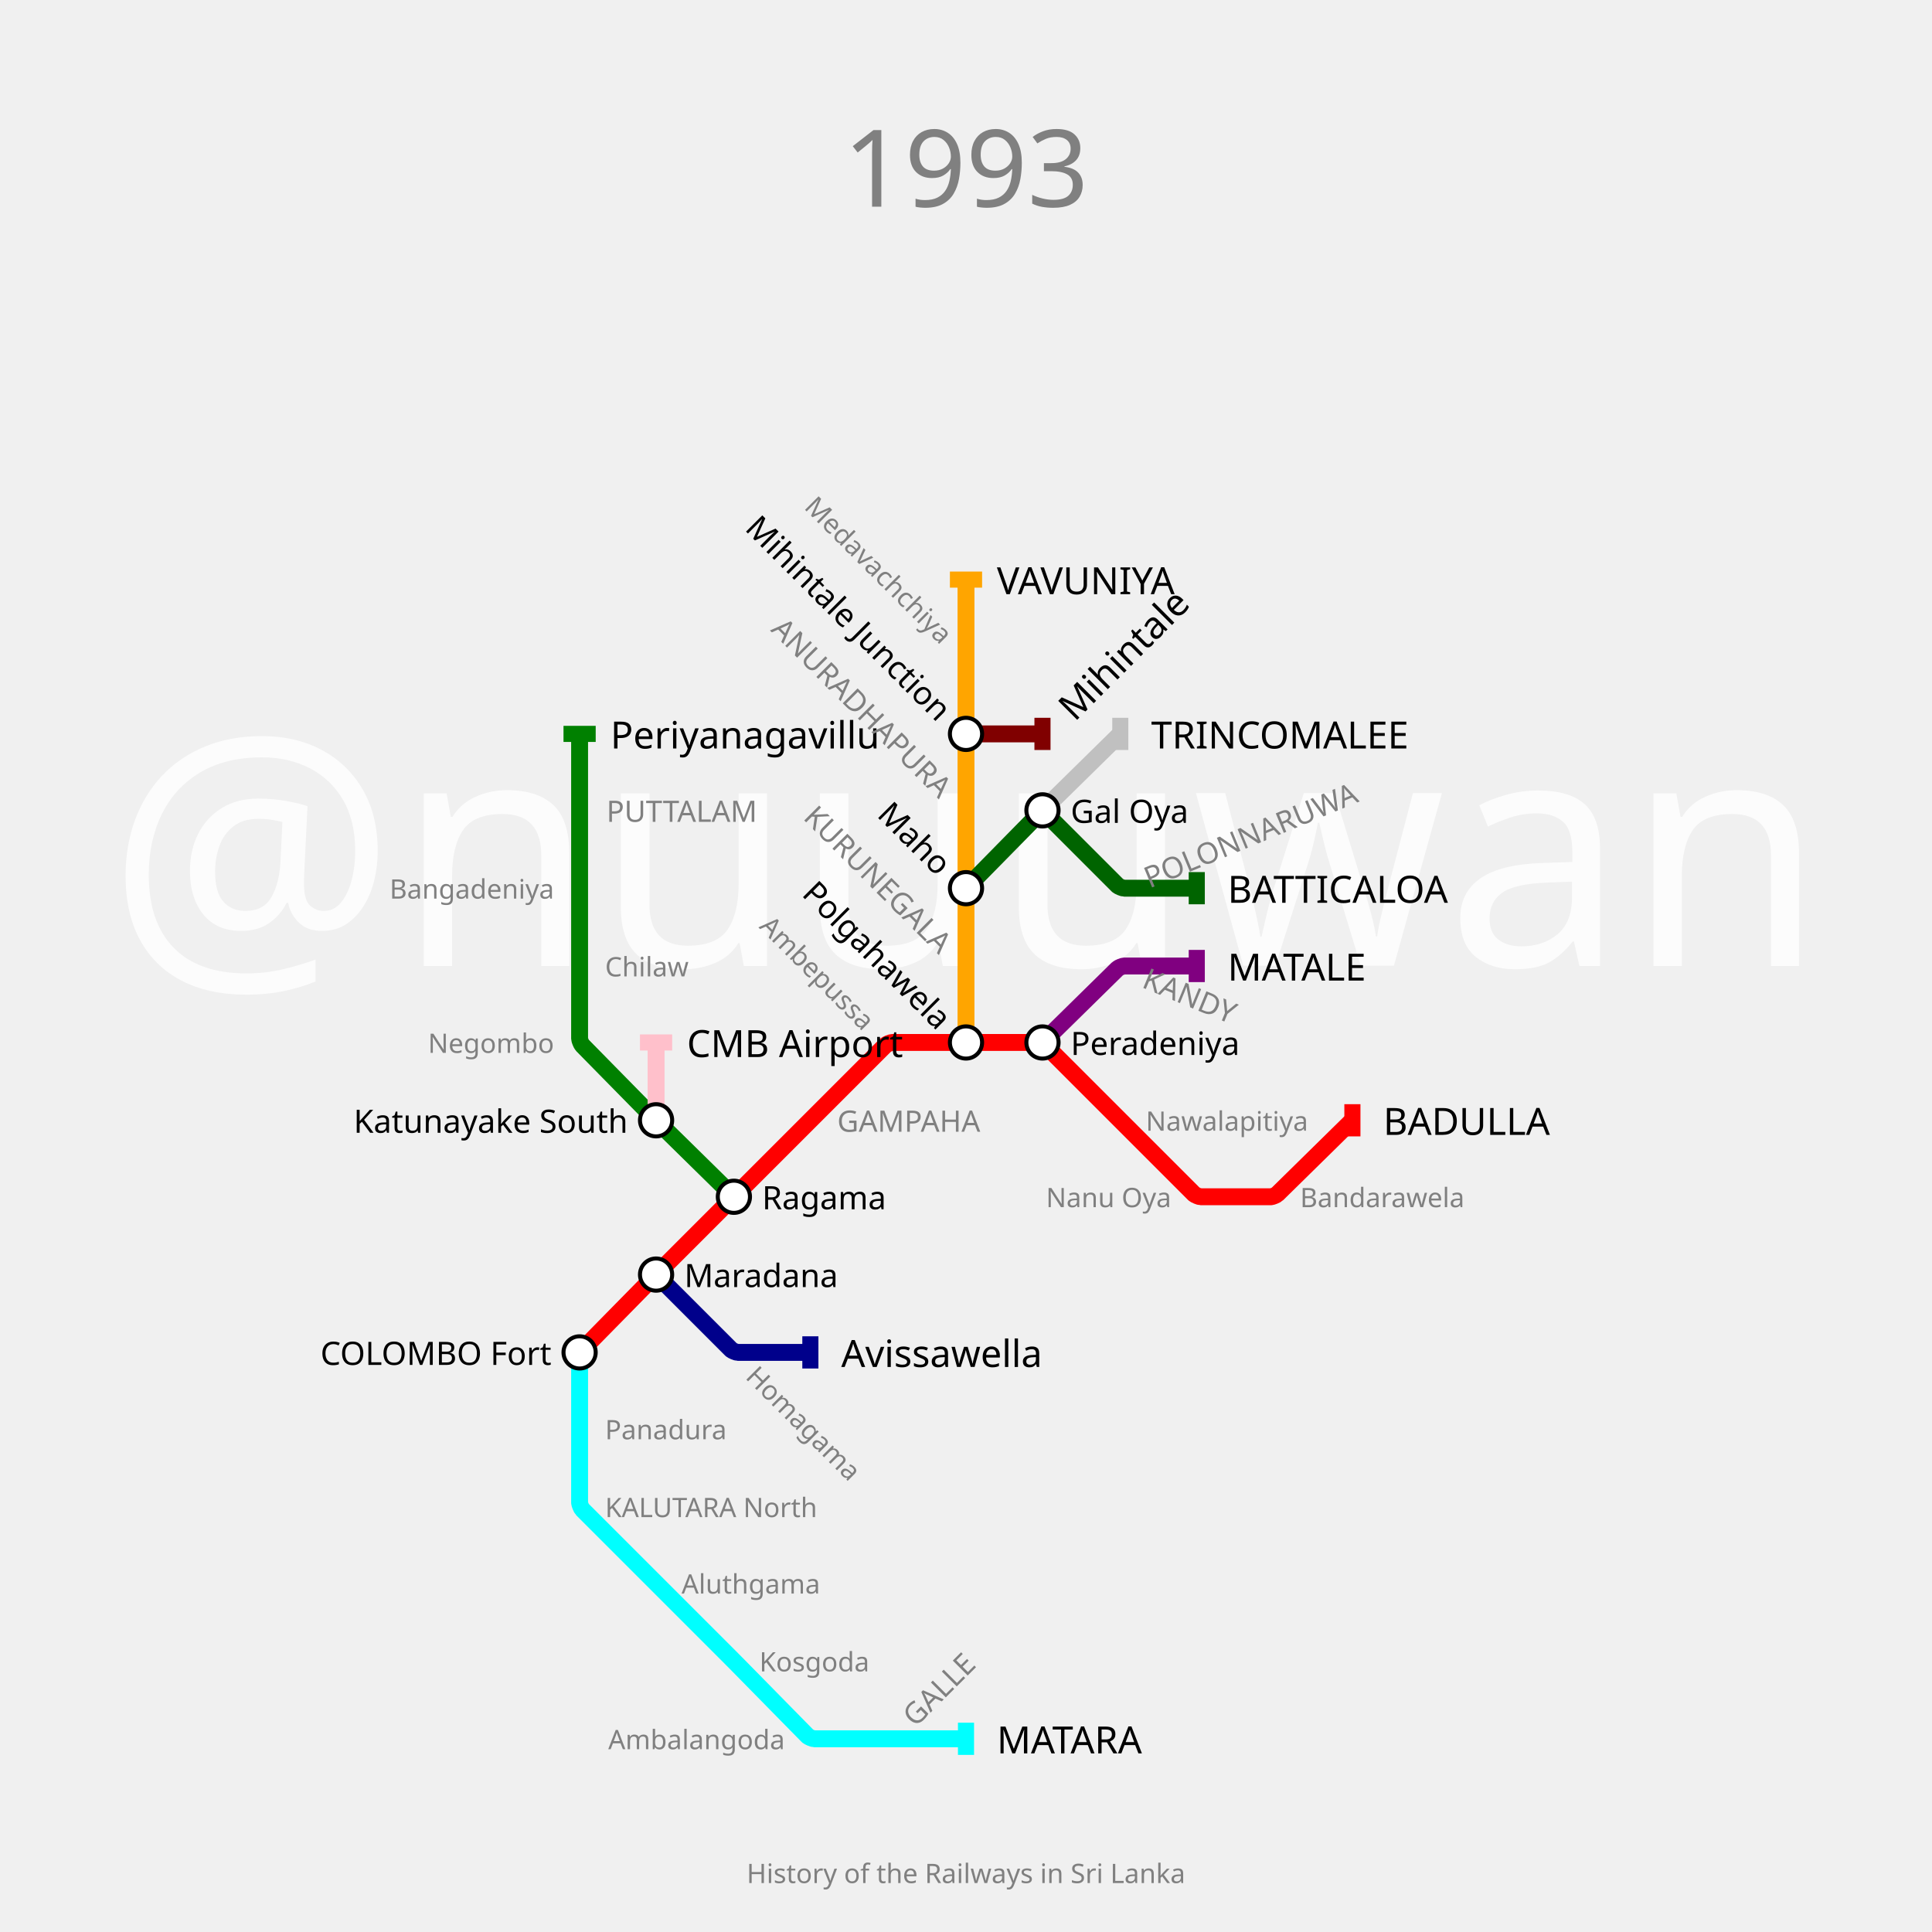
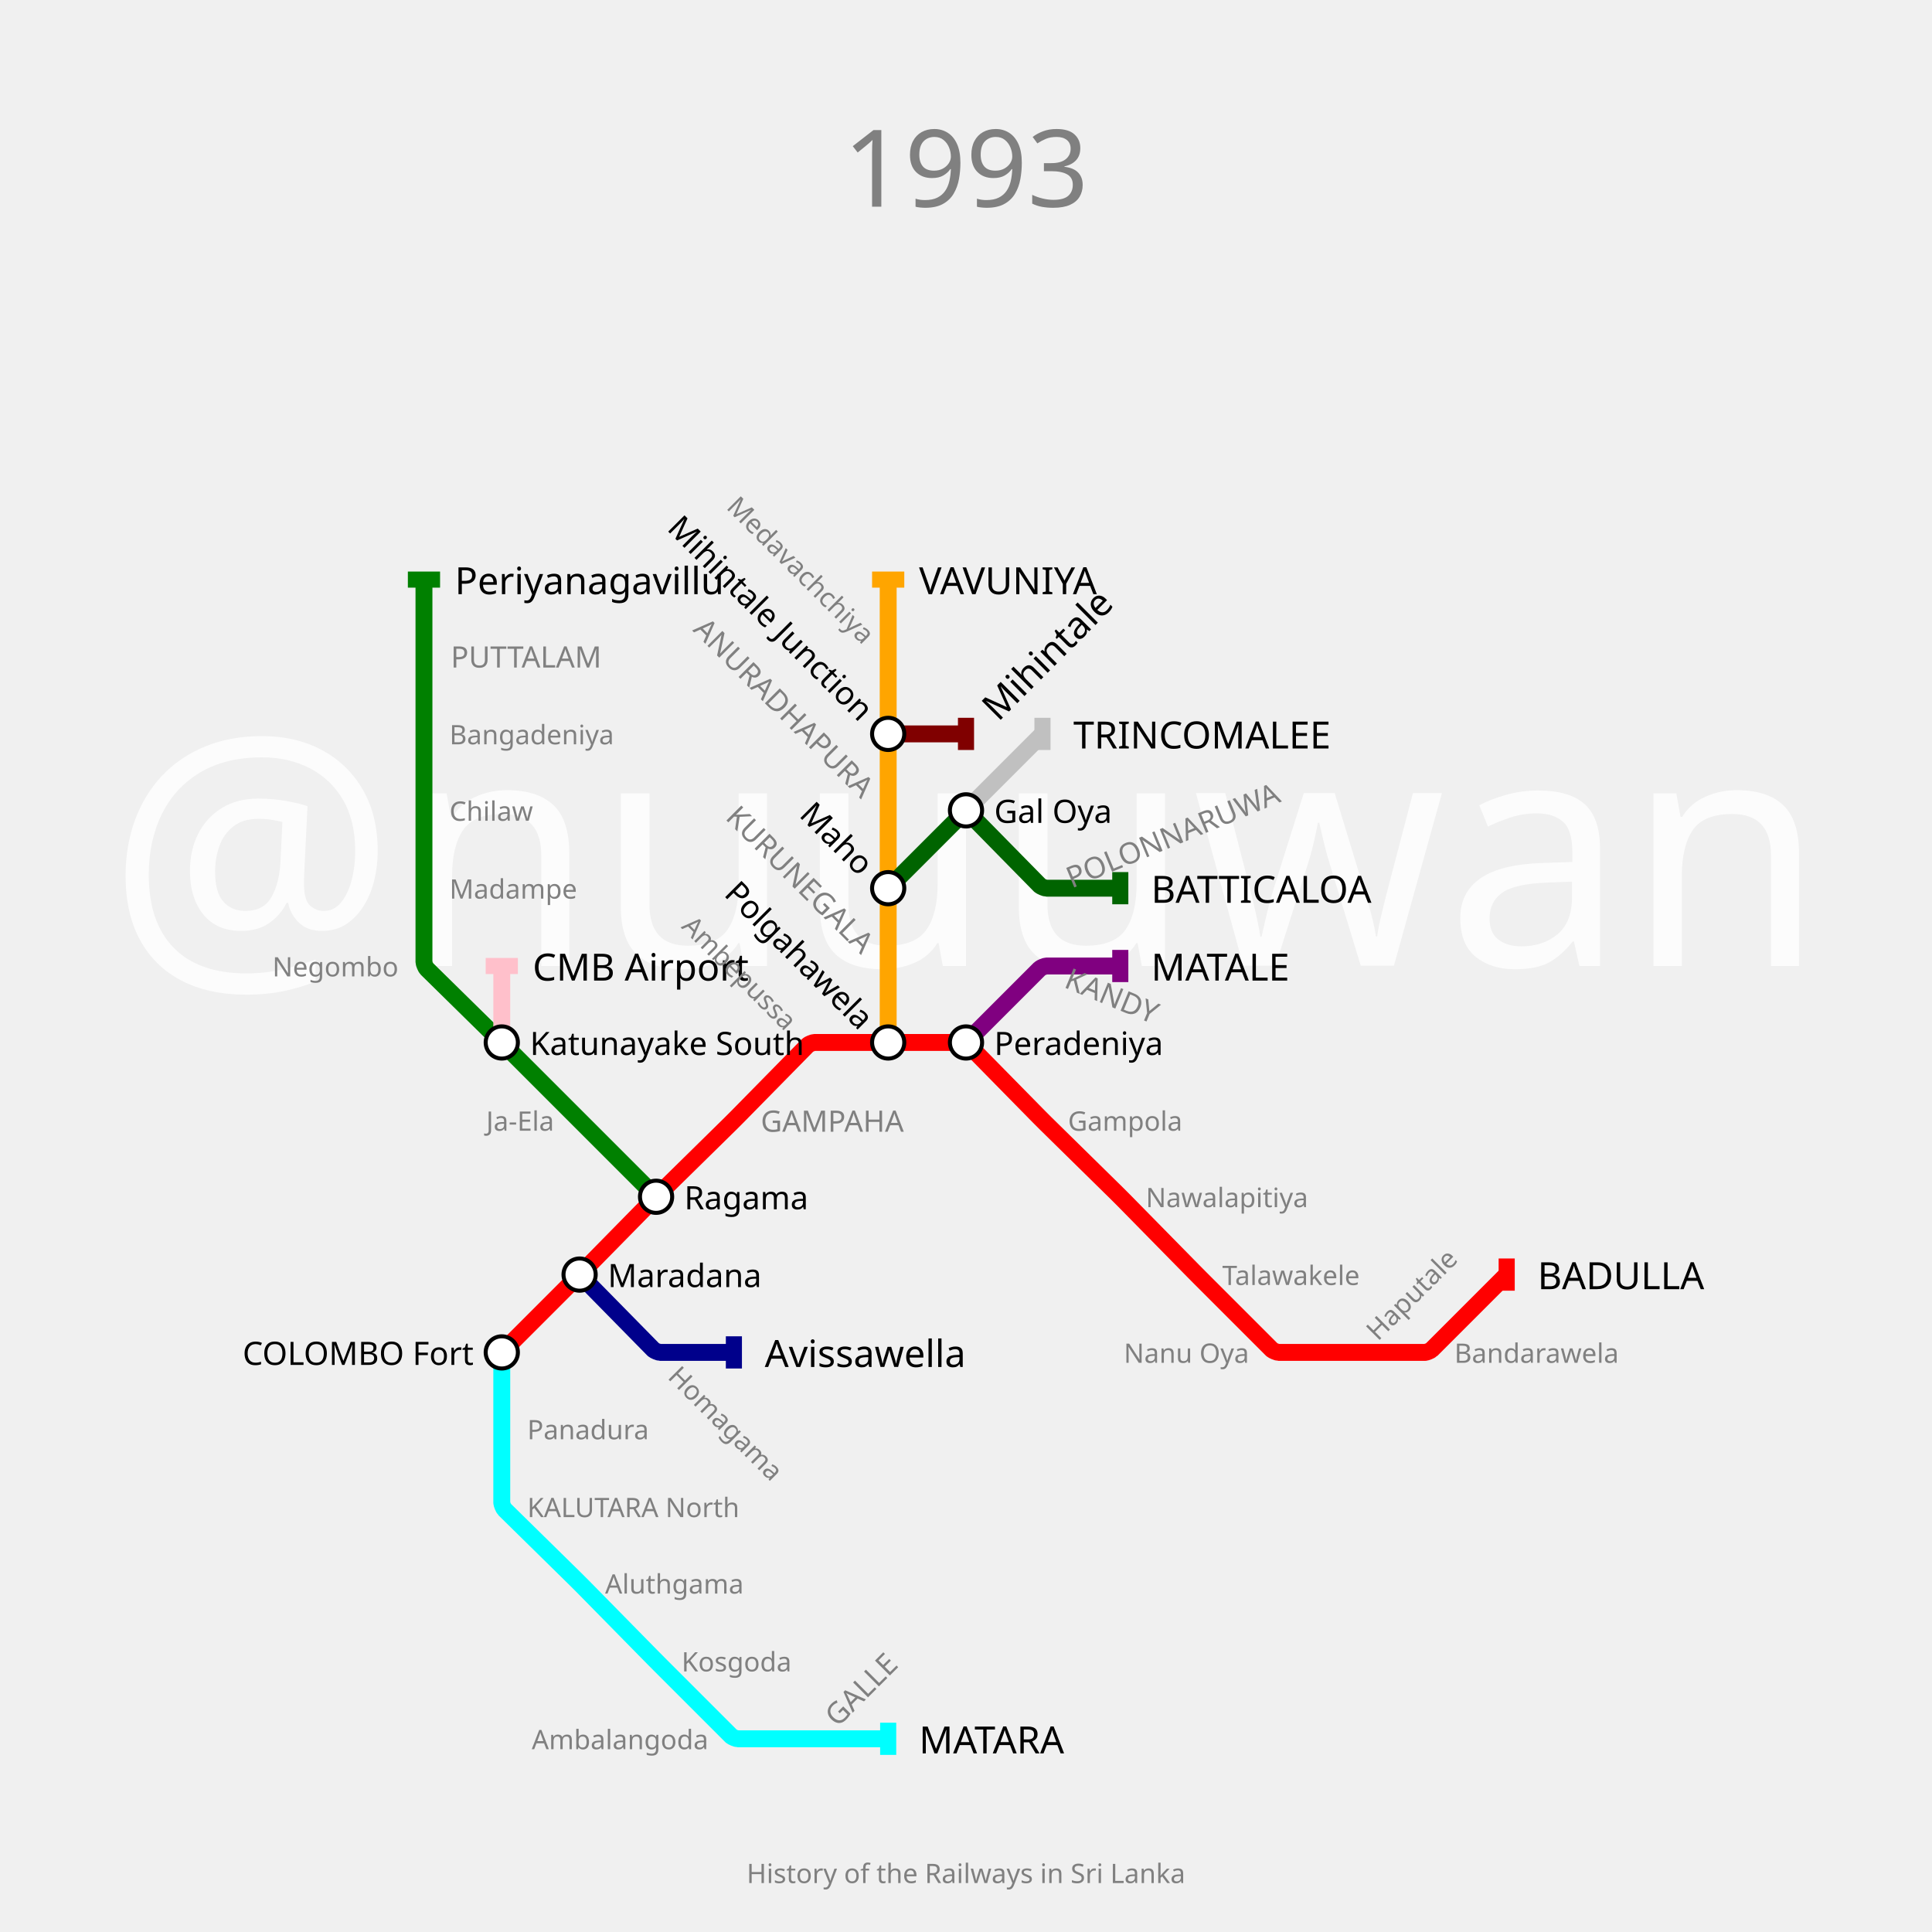
<svg xmlns="http://www.w3.org/2000/svg" width="1440" height="1440" padding="144">
  <text fill="#fcfcfc" stroke="none" font-size="240.0" font-family="p22" x="720.0" y="720.0" text-anchor="middle" dominant-baseline="center">@nuuuwan</text>
  <text fill="gray" stroke="none" font-size="80" font-family="p22" x="720.0" y="92.0" text-anchor="middle" dominant-baseline="hanging">1993</text>
  <text fill="gray" stroke="none" font-size="20" font-family="p22" x="720.0" y="1388.0" text-anchor="middle" dominant-baseline="text-top">History of the Railways in Sri Lanka</text>
  <g>
-     <path fill="none" stroke-width="12.6" stroke-opacity="1" d="M 432.0,1008.0 L 486.15,952.9 C 487.1,951.933 490.917,948.083 491.875,947.125 L 547.0,892.0 L 604.0,835.0 L 659.949,779.051 C 660.633,778.367 663.933,777.0 664.9,777.0 L 720.0,777.0 L 774.15,777.0 C 775.1,777.0 778.344,778.344 779.015,779.015 L 835.0,835.0 L 889.949,889.949 C 890.633,890.633 893.933,892.0 894.9,892.0 L 947.245,892.0 C 948.163,892.0 951.31,890.713 951.965,890.069 L 1008.0,835.0" stroke="red" />
-     <rect stroke="none" fill-opacity="1" x="1002" y="823" width="12" height="24" fill="red" />
+     <path fill="none" stroke-width="12.6" stroke-opacity="1" d="M 374.0,1008.0 L 429.125,952.875 C 430.083,951.917 433.9,948.067 434.85,947.1 L 486.293,894.755 C 487.195,893.837 490.837,890.195 491.755,889.293 L 544.238,837.715 C 545.159,836.81 548.81,833.159 549.715,832.238 L 601.967,779.068 C 602.645,778.379 605.933,777.0 606.9,777.0 L 662.0,777.0 L 717.1,777.0 C 718.067,777.0 721.355,778.379 722.033,779.068 L 774.252,832.203 C 775.168,833.136 778.864,836.832 779.797,837.748 L 832.24,889.287 C 833.16,890.192 836.808,893.84 837.713,894.76 L 889.286,947.238 C 890.19,948.159 893.826,951.826 894.738,952.738 L 947.949,1005.949 C 948.633,1006.633 951.933,1008.0 952.9,1008.0 L 1008.0,1008.0 L 1062.15,1008.0 C 1063.1,1008.0 1066.344,1006.656 1067.015,1005.985 L 1123.0,950.0" stroke="red" />
+     <rect stroke="none" fill-opacity="1" x="1117" y="938" width="12" height="24" fill="red" />
  </g>
  <g>
-     <path fill="none" stroke-width="12.6" stroke-opacity="1" d="M 777.0,777.0 L 832.967,721.998 C 833.645,721.332 836.9,720.0 837.85,720.0 L 892.0,720.0" stroke="purple" />
-     <rect stroke="none" fill-opacity="1" x="886" y="708" width="12" height="24" fill="purple" />
+     <path fill="none" stroke-width="12.6" stroke-opacity="1" d="M 720.0,777.0 L 774.949,722.051 C 775.633,721.367 778.933,720.0 779.9,720.0 L 835.0,720.0" stroke="purple" />
+     <rect stroke="none" fill-opacity="1" x="829" y="708" width="12" height="24" fill="purple" />
  </g>
  <g>
-     <path fill="none" stroke-width="12.6" stroke-opacity="1" d="M 432.0,1008.0 L 432.0,1065.0 L 432.0,1120.1 C 432.0,1121.067 433.367,1124.367 434.051,1125.051 L 489.0,1180.0 L 544.125,1235.125 C 545.083,1236.083 548.9,1239.933 549.85,1240.9 L 601.967,1293.932 C 602.645,1294.621 605.933,1296.0 606.9,1296.0 L 662.0,1296.0 L 720.0,1296.0" stroke="cyan" />
-     <rect stroke="none" fill-opacity="1" x="714" y="1284" width="12" height="24" fill="cyan" />
+     <path fill="none" stroke-width="12.6" stroke-opacity="1" d="M 374.0,1008.0 L 374.0,1065.0 L 374.0,1120.1 C 374.0,1121.067 375.379,1124.355 376.068,1125.033 L 429.203,1177.252 C 430.136,1178.168 433.832,1181.864 434.748,1182.797 L 486.287,1235.24 C 487.192,1236.16 490.824,1239.824 491.736,1240.736 L 544.985,1293.985 C 545.656,1294.656 548.9,1296.0 549.85,1296.0 L 604.0,1296.0 L 662.0,1296.0" stroke="cyan" />
+     <rect stroke="none" fill-opacity="1" x="656" y="1284" width="12" height="24" fill="cyan" />
  </g>
  <g>
-     <path fill="none" stroke-width="12.6" stroke-opacity="1" d="M 720.0,777.0 L 720.0,720.0 L 720.0,662.0 L 720.0,604.0 L 720.0,547.0 L 720.0,489.0 L 720.0,432.0" stroke="orange" />
-     <rect stroke="none" fill-opacity="1" x="708" y="426" width="24" height="12" fill="orange" />
+     <path fill="none" stroke-width="12.6" stroke-opacity="1" d="M 662.0,777.0 L 662.0,720.0 L 662.0,662.0 L 662.0,604.0 L 662.0,547.0 L 662.0,489.0 L 662.0,432.0" stroke="orange" />
+     <rect stroke="none" fill-opacity="1" x="650" y="426" width="24" height="12" fill="orange" />
  </g>
  <g>
-     <path fill="none" stroke-width="12.6" stroke-opacity="1" d="M 489.0,950.0 L 544.985,1005.985 C 545.656,1006.656 548.9,1008.0 549.85,1008.0 L 604.0,1008.0" stroke="darkblue" />
-     <rect stroke="none" fill-opacity="1" x="598" y="996" width="12" height="24" fill="darkblue" />
+     <path fill="none" stroke-width="12.6" stroke-opacity="1" d="M 432.0,950.0 L 486.967,1005.932 C 487.645,1006.621 490.933,1008.0 491.9,1008.0 L 547.0,1008.0" stroke="darkblue" />
+     <rect stroke="none" fill-opacity="1" x="541" y="996" width="12" height="24" fill="darkblue" />
  </g>
  <g>
-     <path fill="none" stroke-width="12.6" stroke-opacity="1" d="M 547.0,892.0 L 491.9,837.85 C 490.933,836.9 487.1,833.067 486.15,832.1 L 433.998,779.033 C 433.332,778.355 432.0,775.1 432.0,774.15 L 432.0,720.0 L 432.0,662.0 L 432.0,604.0 L 432.0,547.0" stroke="green" />
-     <rect stroke="none" fill-opacity="1" x="420" y="541" width="24" height="12" fill="green" />
+     <path fill="none" stroke-width="12.6" stroke-opacity="1" d="M 489.0,892.0 L 432.0,835.0 L 376.875,779.875 C 375.917,778.917 372.067,775.1 371.1,774.15 L 318.068,722.033 C 317.379,721.355 316.0,718.067 316.0,717.1 L 316.0,662.0 L 316.0,604.0 L 316.0,547.0 L 316.0,489.0 L 316.0,432.0" stroke="green" />
+     <rect stroke="none" fill-opacity="1" x="304" y="426" width="24" height="12" fill="green" />
  </g>
  <g>
-     <path fill="none" stroke-width="12.6" stroke-opacity="1" d="M 720.0,662.0 L 774.15,606.9 C 775.1,605.933 778.917,605.917 779.875,606.875 L 832.985,659.985 C 833.656,660.656 836.9,662.0 837.85,662.0 L 892.0,662.0" stroke="darkgreen" />
-     <rect stroke="none" fill-opacity="1" x="886" y="650" width="12" height="24" fill="darkgreen" />
+     <path fill="none" stroke-width="12.6" stroke-opacity="1" d="M 662.0,662.0 L 717.125,606.875 C 718.083,605.917 721.9,605.933 722.85,606.9 L 774.967,659.932 C 775.645,660.621 778.933,662.0 779.9,662.0 L 835.0,662.0" stroke="darkgreen" />
+     <rect stroke="none" fill-opacity="1" x="829" y="650" width="12" height="24" fill="darkgreen" />
  </g>
  <g>
-     <path fill="none" stroke-width="12.6" stroke-opacity="1" d="M 777.0,604.0 L 835.0,547.0" stroke="silver" />
-     <rect stroke="none" fill-opacity="1" x="829" y="535" width="12" height="24" fill="silver" />
+     <path fill="none" stroke-width="12.6" stroke-opacity="1" d="M 720.0,604.0 L 777.0,547.0" stroke="silver" />
+     <rect stroke="none" fill-opacity="1" x="771" y="535" width="12" height="24" fill="silver" />
  </g>
  <g>
-     <path fill="none" stroke-width="12.6" stroke-opacity="1" d="M 489.0,835.0 L 489.0,777.0" stroke="pink" />
-     <rect stroke="none" fill-opacity="1" x="477" y="771" width="24" height="12" fill="pink" />
+     <path fill="none" stroke-width="12.6" stroke-opacity="1" d="M 374.0,777.0 L 374.0,720.0" stroke="pink" />
+     <rect stroke="none" fill-opacity="1" x="362" y="714" width="24" height="12" fill="pink" />
  </g>
  <g>
-     <path fill="none" stroke-width="12.6" stroke-opacity="1" d="M 720.0,547.0 L 777.0,547.0" stroke="maroon" />
-     <rect stroke="none" fill-opacity="1" x="771" y="535" width="12" height="24" fill="maroon" />
+     <path fill="none" stroke-width="12.6" stroke-opacity="1" d="M 662.0,547.0 L 720.0,547.0" stroke="maroon" />
+     <rect stroke="none" fill-opacity="1" x="714" y="535" width="12" height="24" fill="maroon" />
  </g>
  <g>
-     <text fill="black" stroke="none" font-size="28.0" font-family="p22" font-weight="100" text-anchor="start" dominant-baseline="central" x="1031.0" y="835" transform="translate(1008,835) rotate(0) translate(-1008,-835)">BADULLA</text>
+     <text fill="black" stroke="none" font-size="28.0" font-family="p22" font-weight="100" text-anchor="start" dominant-baseline="central" x="1146.0" y="950" transform="translate(1123,950) rotate(0) translate(-1123,-950)">BADULLA</text>
  </g>
  <g>
-     <text fill="black" stroke="none" font-size="28.0" font-family="p22" font-weight="100" text-anchor="start" dominant-baseline="central" x="915.0" y="720" transform="translate(892,720) rotate(0) translate(-892,-720)">MATALE</text>
+     <text fill="black" stroke="none" font-size="28.0" font-family="p22" font-weight="100" text-anchor="start" dominant-baseline="central" x="858.0" y="720" transform="translate(835,720) rotate(0) translate(-835,-720)">MATALE</text>
  </g>
  <g>
-     <text fill="black" stroke="none" font-size="28.0" font-family="p22" font-weight="100" text-anchor="start" dominant-baseline="central" x="743.0" y="1296" transform="translate(720,1296) rotate(0) translate(-720,-1296)">MATARA</text>
+     <text fill="black" stroke="none" font-size="28.0" font-family="p22" font-weight="100" text-anchor="start" dominant-baseline="central" x="685.0" y="1296" transform="translate(662,1296) rotate(0) translate(-662,-1296)">MATARA</text>
  </g>
  <g>
-     <text fill="black" stroke="none" font-size="28.0" font-family="p22" font-weight="100" text-anchor="start" dominant-baseline="central" x="743.0" y="432" transform="translate(720,432) rotate(0) translate(-720,-432)">VAVUNIYA</text>
+     <text fill="black" stroke="none" font-size="28.0" font-family="p22" font-weight="100" text-anchor="start" dominant-baseline="central" x="685.0" y="432" transform="translate(662,432) rotate(0) translate(-662,-432)">VAVUNIYA</text>
  </g>
  <g>
-     <text fill="black" stroke="none" font-size="28.0" font-family="p22" font-weight="100" text-anchor="start" dominant-baseline="central" x="627.0" y="1008" transform="translate(604,1008) rotate(0) translate(-604,-1008)">Avissawella</text>
+     <text fill="black" stroke="none" font-size="28.0" font-family="p22" font-weight="100" text-anchor="start" dominant-baseline="central" x="570.0" y="1008" transform="translate(547,1008) rotate(0) translate(-547,-1008)">Avissawella</text>
  </g>
  <g>
-     <text fill="black" stroke="none" font-size="28.0" font-family="p22" font-weight="100" text-anchor="start" dominant-baseline="central" x="455.0" y="547" transform="translate(432,547) rotate(0) translate(-432,-547)">Periyanagavillu</text>
+     <text fill="black" stroke="none" font-size="28.0" font-family="p22" font-weight="100" text-anchor="start" dominant-baseline="central" x="339.0" y="432" transform="translate(316,432) rotate(0) translate(-316,-432)">Periyanagavillu</text>
  </g>
  <g>
-     <text fill="black" stroke="none" font-size="28.0" font-family="p22" font-weight="100" text-anchor="start" dominant-baseline="central" x="915.0" y="662" transform="translate(892,662) rotate(0) translate(-892,-662)">BATTICALOA</text>
+     <text fill="black" stroke="none" font-size="28.0" font-family="p22" font-weight="100" text-anchor="start" dominant-baseline="central" x="858.0" y="662" transform="translate(835,662) rotate(0) translate(-835,-662)">BATTICALOA</text>
  </g>
  <g>
-     <text fill="black" stroke="none" font-size="28.0" font-family="p22" font-weight="100" text-anchor="start" dominant-baseline="central" x="858.0" y="547" transform="translate(835,547) rotate(0) translate(-835,-547)">TRINCOMALEE</text>
+     <text fill="black" stroke="none" font-size="28.0" font-family="p22" font-weight="100" text-anchor="start" dominant-baseline="central" x="800.0" y="547" transform="translate(777,547) rotate(0) translate(-777,-547)">TRINCOMALEE</text>
  </g>
  <g>
-     <text fill="black" stroke="none" font-size="28.0" font-family="p22" font-weight="100" text-anchor="start" dominant-baseline="central" x="512.0" y="777" transform="translate(489,777) rotate(0) translate(-489,-777)">CMB Airport</text>
+     <text fill="black" stroke="none" font-size="28.0" font-family="p22" font-weight="100" text-anchor="start" dominant-baseline="central" x="397.0" y="720" transform="translate(374,720) rotate(0) translate(-374,-720)">CMB Airport</text>
  </g>
  <g>
-     <text fill="black" stroke="none" font-size="28.0" font-family="p22" font-weight="100" text-anchor="start" dominant-baseline="central" x="800.0" y="547" transform="translate(777,547) rotate(-45) translate(-777,-547)">Mihintale</text>
+     <text fill="black" stroke="none" font-size="28.0" font-family="p22" font-weight="100" text-anchor="start" dominant-baseline="central" x="743.0" y="547" transform="translate(720,547) rotate(-45) translate(-720,-547)">Mihintale</text>
  </g>
  <g>
-     <circle r="12" fill="white" stroke="black" stroke-width="3.0" cx="432" cy="1008" />
-     <text fill="black" stroke="none" font-size="24.0" font-family="p22" font-weight="100" text-anchor="end" dominant-baseline="central" x="411.0" y="1008" transform="translate(432,1008) rotate(0) translate(-432,-1008)">COLOMBO Fort</text>
+     <circle r="12" fill="white" stroke="black" stroke-width="3.0" cx="374" cy="1008" />
+     <text fill="black" stroke="none" font-size="24.0" font-family="p22" font-weight="100" text-anchor="end" dominant-baseline="central" x="353.0" y="1008" transform="translate(374,1008) rotate(0) translate(-374,-1008)">COLOMBO Fort</text>
  </g>
  <g>
-     <circle r="12" fill="white" stroke="black" stroke-width="3.0" cx="489" cy="950" />
-     <text fill="black" stroke="none" font-size="24.0" font-family="p22" font-weight="100" text-anchor="start" dominant-baseline="central" x="510.0" y="950" transform="translate(489,950) rotate(0) translate(-489,-950)">Maradana</text>
+     <circle r="12" fill="white" stroke="black" stroke-width="3.0" cx="432" cy="950" />
+     <text fill="black" stroke="none" font-size="24.0" font-family="p22" font-weight="100" text-anchor="start" dominant-baseline="central" x="453.0" y="950" transform="translate(432,950) rotate(0) translate(-432,-950)">Maradana</text>
  </g>
  <g>
-     <circle r="12" fill="white" stroke="black" stroke-width="3.0" cx="547" cy="892" />
-     <text fill="black" stroke="none" font-size="24.0" font-family="p22" font-weight="100" text-anchor="start" dominant-baseline="central" x="568.0" y="892" transform="translate(547,892) rotate(0) translate(-547,-892)">Ragama</text>
+     <circle r="12" fill="white" stroke="black" stroke-width="3.0" cx="489" cy="892" />
+     <text fill="black" stroke="none" font-size="24.0" font-family="p22" font-weight="100" text-anchor="start" dominant-baseline="central" x="510.0" y="892" transform="translate(489,892) rotate(0) translate(-489,-892)">Ragama</text>
+   </g>
+   <g>
+     <circle r="12" fill="white" stroke="black" stroke-width="3.0" cx="662" cy="777" />
+     <text fill="black" stroke="none" font-size="24.0" font-family="p22" font-weight="100" text-anchor="end" dominant-baseline="central" x="641.0" y="777" transform="translate(662,777) rotate(45) translate(-662,-777)">Polgahawela</text>
  </g>
  <g>
    <circle r="12" fill="white" stroke="black" stroke-width="3.0" cx="720" cy="777" />
-     <text fill="black" stroke="none" font-size="24.0" font-family="p22" font-weight="100" text-anchor="end" dominant-baseline="central" x="699.0" y="777" transform="translate(720,777) rotate(45) translate(-720,-777)">Polgahawela</text>
+     <text fill="black" stroke="none" font-size="24.0" font-family="p22" font-weight="100" text-anchor="start" dominant-baseline="central" x="741.0" y="777" transform="translate(720,777) rotate(0) translate(-720,-777)">Peradeniya</text>
  </g>
  <g>
-     <circle r="12" fill="white" stroke="black" stroke-width="3.0" cx="777" cy="777" />
-     <text fill="black" stroke="none" font-size="24.0" font-family="p22" font-weight="100" text-anchor="start" dominant-baseline="central" x="798.0" y="777" transform="translate(777,777) rotate(0) translate(-777,-777)">Peradeniya</text>
+     <circle r="12" fill="white" stroke="black" stroke-width="3.0" cx="662" cy="662" />
+     <text fill="black" stroke="none" font-size="24.0" font-family="p22" font-weight="100" text-anchor="end" dominant-baseline="central" x="641.0" y="662" transform="translate(662,662) rotate(45) translate(-662,-662)">Maho</text>
  </g>
  <g>
-     <circle r="12" fill="white" stroke="black" stroke-width="3.0" cx="720" cy="662" />
-     <text fill="black" stroke="none" font-size="24.0" font-family="p22" font-weight="100" text-anchor="end" dominant-baseline="central" x="699.0" y="662" transform="translate(720,662) rotate(45) translate(-720,-662)">Maho</text>
+     <circle r="12" fill="white" stroke="black" stroke-width="3.0" cx="662" cy="547" />
+     <text fill="black" stroke="none" font-size="24.0" font-family="p22" font-weight="100" text-anchor="end" dominant-baseline="central" x="641.0" y="547" transform="translate(662,547) rotate(45) translate(-662,-547)">Mihintale Junction</text>
  </g>
  <g>
-     <circle r="12" fill="white" stroke="black" stroke-width="3.0" cx="720" cy="547" />
-     <text fill="black" stroke="none" font-size="24.0" font-family="p22" font-weight="100" text-anchor="end" dominant-baseline="central" x="699.0" y="547" transform="translate(720,547) rotate(45) translate(-720,-547)">Mihintale Junction</text>
+     <circle r="12" fill="white" stroke="black" stroke-width="3.0" cx="374" cy="777" />
+     <text fill="black" stroke="none" font-size="24.0" font-family="p22" font-weight="100" text-anchor="start" dominant-baseline="central" x="395.0" y="777" transform="translate(374,777) rotate(0) translate(-374,-777)">Katunayake South</text>
  </g>
  <g>
-     <circle r="12" fill="white" stroke="black" stroke-width="3.0" cx="489" cy="835" />
-     <text fill="black" stroke="none" font-size="24.0" font-family="p22" font-weight="100" text-anchor="end" dominant-baseline="central" x="468.0" y="835" transform="translate(489,835) rotate(0) translate(-489,-835)">Katunayake South</text>
+     <circle r="12" fill="white" stroke="black" stroke-width="3.0" cx="720" cy="604" />
+     <text fill="black" stroke="none" font-size="24.0" font-family="p22" font-weight="100" text-anchor="start" dominant-baseline="central" x="741.0" y="604" transform="translate(720,604) rotate(0) translate(-720,-604)">Gal Oya</text>
  </g>
  <g>
-     <circle r="12" fill="white" stroke="black" stroke-width="3.0" cx="777" cy="604" />
-     <text fill="black" stroke="none" font-size="24.0" font-family="p22" font-weight="100" text-anchor="start" dominant-baseline="central" x="798.0" y="604" transform="translate(777,604) rotate(0) translate(-777,-604)">Gal Oya</text>
+     <text fill="gray" stroke="none" font-size="22.0" font-family="p22" font-weight="100" text-anchor="start" dominant-baseline="central" x="567.0" y="835" transform="translate(547,835) rotate(0) translate(-547,-835)">GAMPAHA</text>
  </g>
  <g>
-     <text fill="gray" stroke="none" font-size="22.0" font-family="p22" font-weight="100" text-anchor="start" dominant-baseline="central" x="624.0" y="835" transform="translate(604,835) rotate(0) translate(-604,-835)">GAMPAHA</text>
+     <text fill="gray" stroke="none" font-size="22.0" font-family="p22" font-weight="100" text-anchor="start" dominant-baseline="central" x="797.0" y="720" transform="translate(777,720) rotate(-337.5) translate(-777,-720)">KANDY</text>
  </g>
  <g>
-     <text fill="gray" stroke="none" font-size="22.0" font-family="p22" font-weight="100" text-anchor="start" dominant-baseline="central" x="855.0" y="720" transform="translate(835,720) rotate(-337.5) translate(-835,-720)">KANDY</text>
+     <text fill="gray" stroke="none" font-size="22.0" font-family="p22" font-weight="100" text-anchor="start" dominant-baseline="central" x="624.0" y="1296" transform="translate(604,1296) rotate(-45) translate(-604,-1296)">GALLE</text>
  </g>
  <g>
-     <text fill="gray" stroke="none" font-size="22.0" font-family="p22" font-weight="100" text-anchor="start" dominant-baseline="central" x="682.0" y="1296" transform="translate(662,1296) rotate(-45) translate(-662,-1296)">GALLE</text>
+     <text fill="gray" stroke="none" font-size="22.0" font-family="p22" font-weight="100" text-anchor="end" dominant-baseline="central" x="642.0" y="720" transform="translate(662,720) rotate(45) translate(-662,-720)">KURUNEGALA</text>
  </g>
  <g>
-     <text fill="gray" stroke="none" font-size="22.0" font-family="p22" font-weight="100" text-anchor="end" dominant-baseline="central" x="700.0" y="720" transform="translate(720,720) rotate(45) translate(-720,-720)">KURUNEGALA</text>
+     <text fill="gray" stroke="none" font-size="22.0" font-family="p22" font-weight="100" text-anchor="end" dominant-baseline="central" x="642.0" y="604" transform="translate(662,604) rotate(45) translate(-662,-604)">ANURADHAPURA</text>
  </g>
  <g>
-     <text fill="gray" stroke="none" font-size="22.0" font-family="p22" font-weight="100" text-anchor="end" dominant-baseline="central" x="700.0" y="604" transform="translate(720,604) rotate(45) translate(-720,-604)">ANURADHAPURA</text>
+     <text fill="gray" stroke="none" font-size="22.0" font-family="p22" font-weight="100" text-anchor="start" dominant-baseline="central" x="336.0" y="489" transform="translate(316,489) rotate(0) translate(-316,-489)">PUTTALAM</text>
  </g>
  <g>
-     <text fill="gray" stroke="none" font-size="22.0" font-family="p22" font-weight="100" text-anchor="start" dominant-baseline="central" x="452.0" y="604" transform="translate(432,604) rotate(0) translate(-432,-604)">PUTTALAM</text>
+     <text fill="gray" stroke="none" font-size="22.0" font-family="p22" font-weight="100" text-anchor="start" dominant-baseline="central" x="797.0" y="662" transform="translate(777,662) rotate(-22.5) translate(-777,-662)">POLONNARUWA</text>
  </g>
  <g>
-     <text fill="gray" stroke="none" font-size="22.0" font-family="p22" font-weight="100" text-anchor="start" dominant-baseline="central" x="855.0" y="662" transform="translate(835,662) rotate(-22.5) translate(-835,-662)">POLONNARUWA</text>
+     <text fill="gray" stroke="none" font-size="20" font-family="p22" font-weight="100" text-anchor="end" dominant-baseline="central" x="585.0" y="777" transform="translate(604,777) rotate(45) translate(-604,-777)">Ambepussa</text>
  </g>
  <g>
-     <text fill="gray" stroke="none" font-size="20" font-family="p22" font-weight="100" text-anchor="end" dominant-baseline="central" x="643.0" y="777" transform="translate(662,777) rotate(45) translate(-662,-777)">Ambepussa</text>
+     <text fill="gray" stroke="none" font-size="20" font-family="p22" font-weight="100" text-anchor="start" dominant-baseline="central" x="796.0" y="835" transform="translate(777,835) rotate(0) translate(-777,-835)">Gampola</text>
  </g>
  <g>
-     <text fill="gray" stroke="none" font-size="20" font-family="p22" font-weight="100" text-anchor="start" dominant-baseline="central" x="854.0" y="835" transform="translate(835,835) rotate(0) translate(-835,-835)">Nawalapitiya</text>
+     <text fill="gray" stroke="none" font-size="20" font-family="p22" font-weight="100" text-anchor="start" dominant-baseline="central" x="854.0" y="892" transform="translate(835,892) rotate(0) translate(-835,-892)">Nawalapitiya</text>
  </g>
  <g>
-     <text fill="gray" stroke="none" font-size="20" font-family="p22" font-weight="100" text-anchor="end" dominant-baseline="central" x="873.0" y="892" transform="translate(892,892) rotate(0) translate(-892,-892)">Nanu Oya</text>
+     <text fill="gray" stroke="none" font-size="20" font-family="p22" font-weight="100" text-anchor="start" dominant-baseline="central" x="911.0" y="950" transform="translate(892,950) rotate(0) translate(-892,-950)">Talawakele</text>
  </g>
  <g>
-     <text fill="gray" stroke="none" font-size="20" font-family="p22" font-weight="100" text-anchor="start" dominant-baseline="central" x="969.0" y="892" transform="translate(950,892) rotate(0) translate(-950,-892)">Bandarawela</text>
+     <text fill="gray" stroke="none" font-size="20" font-family="p22" font-weight="100" text-anchor="end" dominant-baseline="central" x="931.0" y="1008" transform="translate(950,1008) rotate(0) translate(-950,-1008)">Nanu Oya</text>
  </g>
  <g>
-     <text fill="gray" stroke="none" font-size="20" font-family="p22" font-weight="100" text-anchor="start" dominant-baseline="central" x="451.0" y="1065" transform="translate(432,1065) rotate(0) translate(-432,-1065)">Panadura</text>
+     <text fill="gray" stroke="none" font-size="20" font-family="p22" font-weight="100" text-anchor="start" dominant-baseline="central" x="1027.0" y="1008" transform="translate(1008,1008) rotate(-45) translate(-1008,-1008)">Haputale</text>
  </g>
  <g>
-     <text fill="gray" stroke="none" font-size="20" font-family="p22" font-weight="100" text-anchor="start" dominant-baseline="central" x="451.0" y="1123" transform="translate(432,1123) rotate(0) translate(-432,-1123)">KALUTARA North</text>
+     <text fill="gray" stroke="none" font-size="20" font-family="p22" font-weight="100" text-anchor="start" dominant-baseline="central" x="1084.0" y="1008" transform="translate(1065,1008) rotate(0) translate(-1065,-1008)">Bandarawela</text>
  </g>
  <g>
-     <text fill="gray" stroke="none" font-size="20" font-family="p22" font-weight="100" text-anchor="start" dominant-baseline="central" x="508.0" y="1180" transform="translate(489,1180) rotate(0) translate(-489,-1180)">Aluthgama</text>
+     <text fill="gray" stroke="none" font-size="20" font-family="p22" font-weight="100" text-anchor="start" dominant-baseline="central" x="393.0" y="1065" transform="translate(374,1065) rotate(0) translate(-374,-1065)">Panadura</text>
  </g>
  <g>
-     <text fill="gray" stroke="none" font-size="20" font-family="p22" font-weight="100" text-anchor="start" dominant-baseline="central" x="566.0" y="1238" transform="translate(547,1238) rotate(0) translate(-547,-1238)">Kosgoda</text>
+     <text fill="gray" stroke="none" font-size="20" font-family="p22" font-weight="100" text-anchor="start" dominant-baseline="central" x="393.0" y="1123" transform="translate(374,1123) rotate(0) translate(-374,-1123)">KALUTARA North</text>
  </g>
  <g>
-     <text fill="gray" stroke="none" font-size="20" font-family="p22" font-weight="100" text-anchor="end" dominant-baseline="central" x="585.0" y="1296" transform="translate(604,1296) rotate(0) translate(-604,-1296)">Ambalangoda</text>
+     <text fill="gray" stroke="none" font-size="20" font-family="p22" font-weight="100" text-anchor="start" dominant-baseline="central" x="451.0" y="1180" transform="translate(432,1180) rotate(0) translate(-432,-1180)">Aluthgama</text>
  </g>
  <g>
-     <text fill="gray" stroke="none" font-size="20" font-family="p22" font-weight="100" text-anchor="end" dominant-baseline="central" x="701.0" y="489" transform="translate(720,489) rotate(45) translate(-720,-489)">Medavachchiya</text>
+     <text fill="gray" stroke="none" font-size="20" font-family="p22" font-weight="100" text-anchor="start" dominant-baseline="central" x="508.0" y="1238" transform="translate(489,1238) rotate(0) translate(-489,-1238)">Kosgoda</text>
  </g>
  <g>
-     <text fill="gray" stroke="none" font-size="20" font-family="p22" font-weight="100" text-anchor="start" dominant-baseline="central" x="566.0" y="1008" transform="translate(547,1008) rotate(-315) translate(-547,-1008)">Homagama</text>
+     <text fill="gray" stroke="none" font-size="20" font-family="p22" font-weight="100" text-anchor="end" dominant-baseline="central" x="528.0" y="1296" transform="translate(547,1296) rotate(0) translate(-547,-1296)">Ambalangoda</text>
  </g>
  <g>
-     <text fill="gray" stroke="none" font-size="20" font-family="p22" font-weight="100" text-anchor="end" dominant-baseline="central" x="413.0" y="777" transform="translate(432,777) rotate(0) translate(-432,-777)">Negombo</text>
+     <text fill="gray" stroke="none" font-size="20" font-family="p22" font-weight="100" text-anchor="end" dominant-baseline="central" x="643.0" y="489" transform="translate(662,489) rotate(45) translate(-662,-489)">Medavachchiya</text>
  </g>
  <g>
-     <text fill="gray" stroke="none" font-size="20" font-family="p22" font-weight="100" text-anchor="start" dominant-baseline="central" x="451.0" y="720" transform="translate(432,720) rotate(0) translate(-432,-720)">Chilaw</text>
+     <text fill="gray" stroke="none" font-size="20" font-family="p22" font-weight="100" text-anchor="start" dominant-baseline="central" x="508.0" y="1008" transform="translate(489,1008) rotate(-315) translate(-489,-1008)">Homagama</text>
  </g>
  <g>
-     <text fill="gray" stroke="none" font-size="20" font-family="p22" font-weight="100" text-anchor="end" dominant-baseline="central" x="413.0" y="662" transform="translate(432,662) rotate(0) translate(-432,-662)">Bangadeniya</text>
+     <text fill="gray" stroke="none" font-size="20" font-family="p22" font-weight="100" text-anchor="end" dominant-baseline="central" x="413.0" y="835" transform="translate(432,835) rotate(0) translate(-432,-835)">Ja-Ela</text>
+   </g>
+   <g>
+     <text fill="gray" stroke="none" font-size="20" font-family="p22" font-weight="100" text-anchor="end" dominant-baseline="central" x="297.0" y="720" transform="translate(316,720) rotate(0) translate(-316,-720)">Negombo</text>
+   </g>
+   <g>
+     <text fill="gray" stroke="none" font-size="20" font-family="p22" font-weight="100" text-anchor="start" dominant-baseline="central" x="335.0" y="662" transform="translate(316,662) rotate(0) translate(-316,-662)">Madampe</text>
+   </g>
+   <g>
+     <text fill="gray" stroke="none" font-size="20" font-family="p22" font-weight="100" text-anchor="start" dominant-baseline="central" x="335.0" y="604" transform="translate(316,604) rotate(0) translate(-316,-604)">Chilaw</text>
+   </g>
+   <g>
+     <text fill="gray" stroke="none" font-size="20" font-family="p22" font-weight="100" text-anchor="start" dominant-baseline="central" x="335.0" y="547" transform="translate(316,547) rotate(0) translate(-316,-547)">Bangadeniya</text>
  </g>
</svg>
